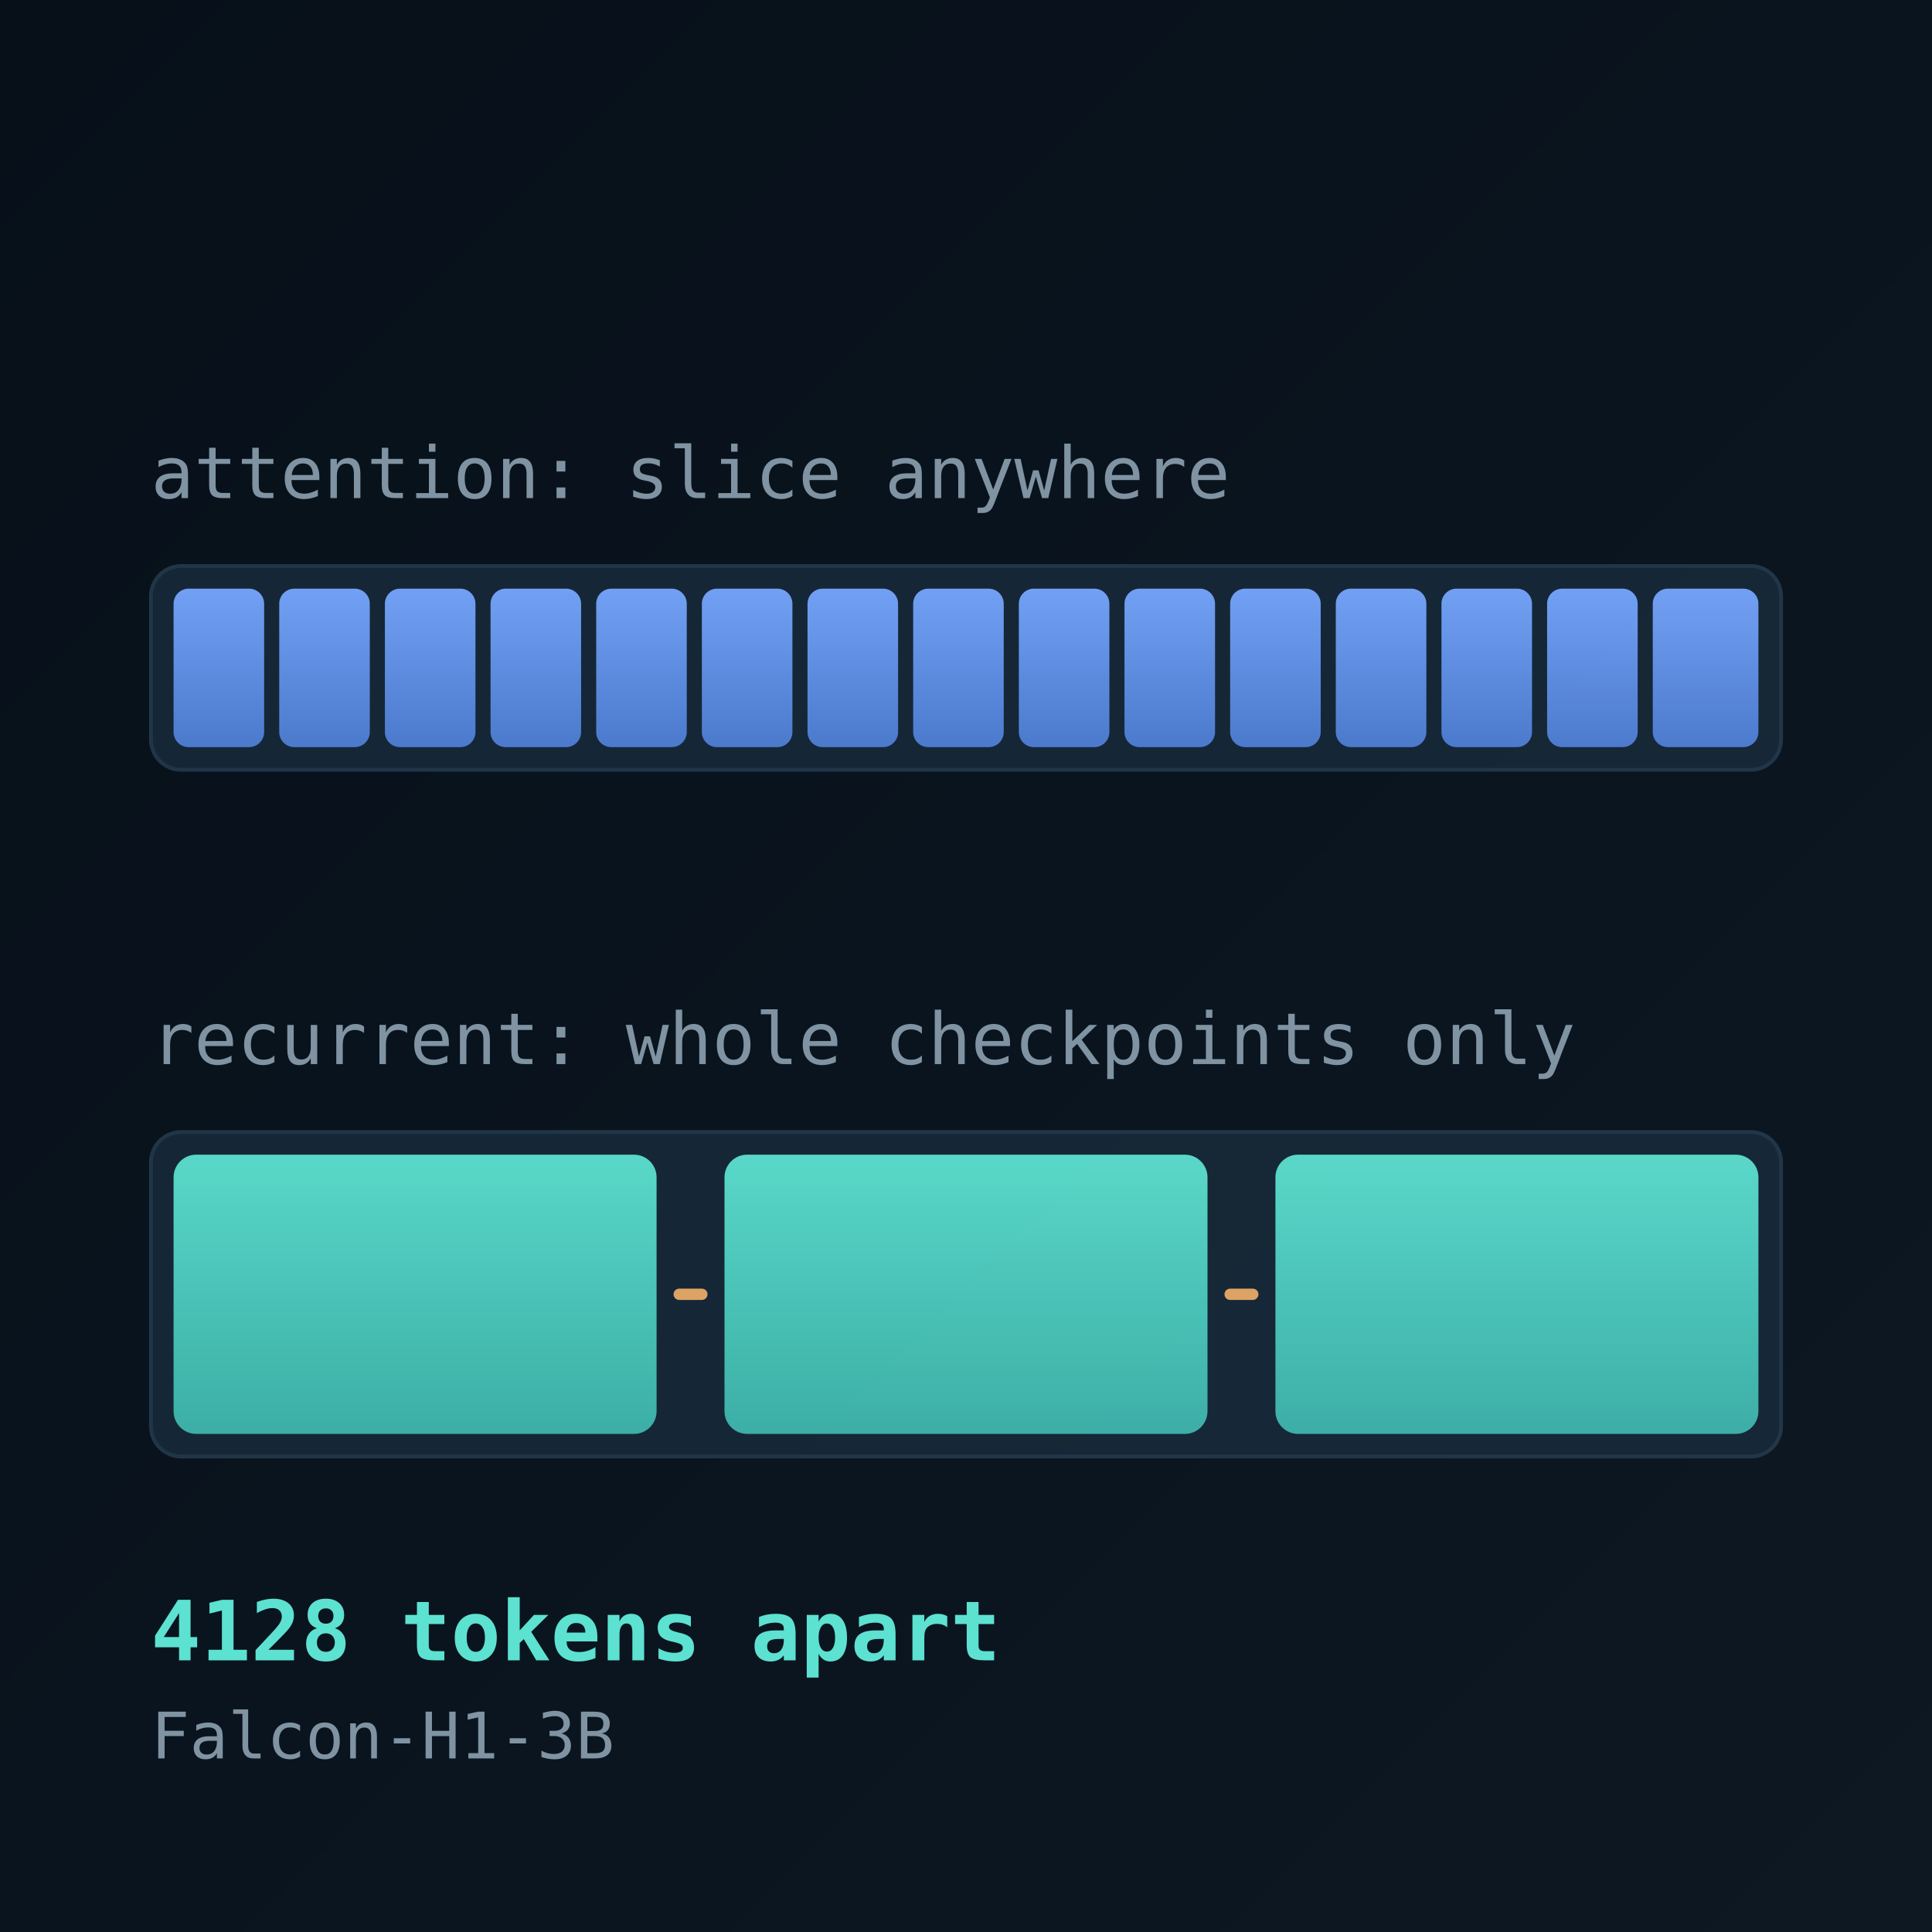
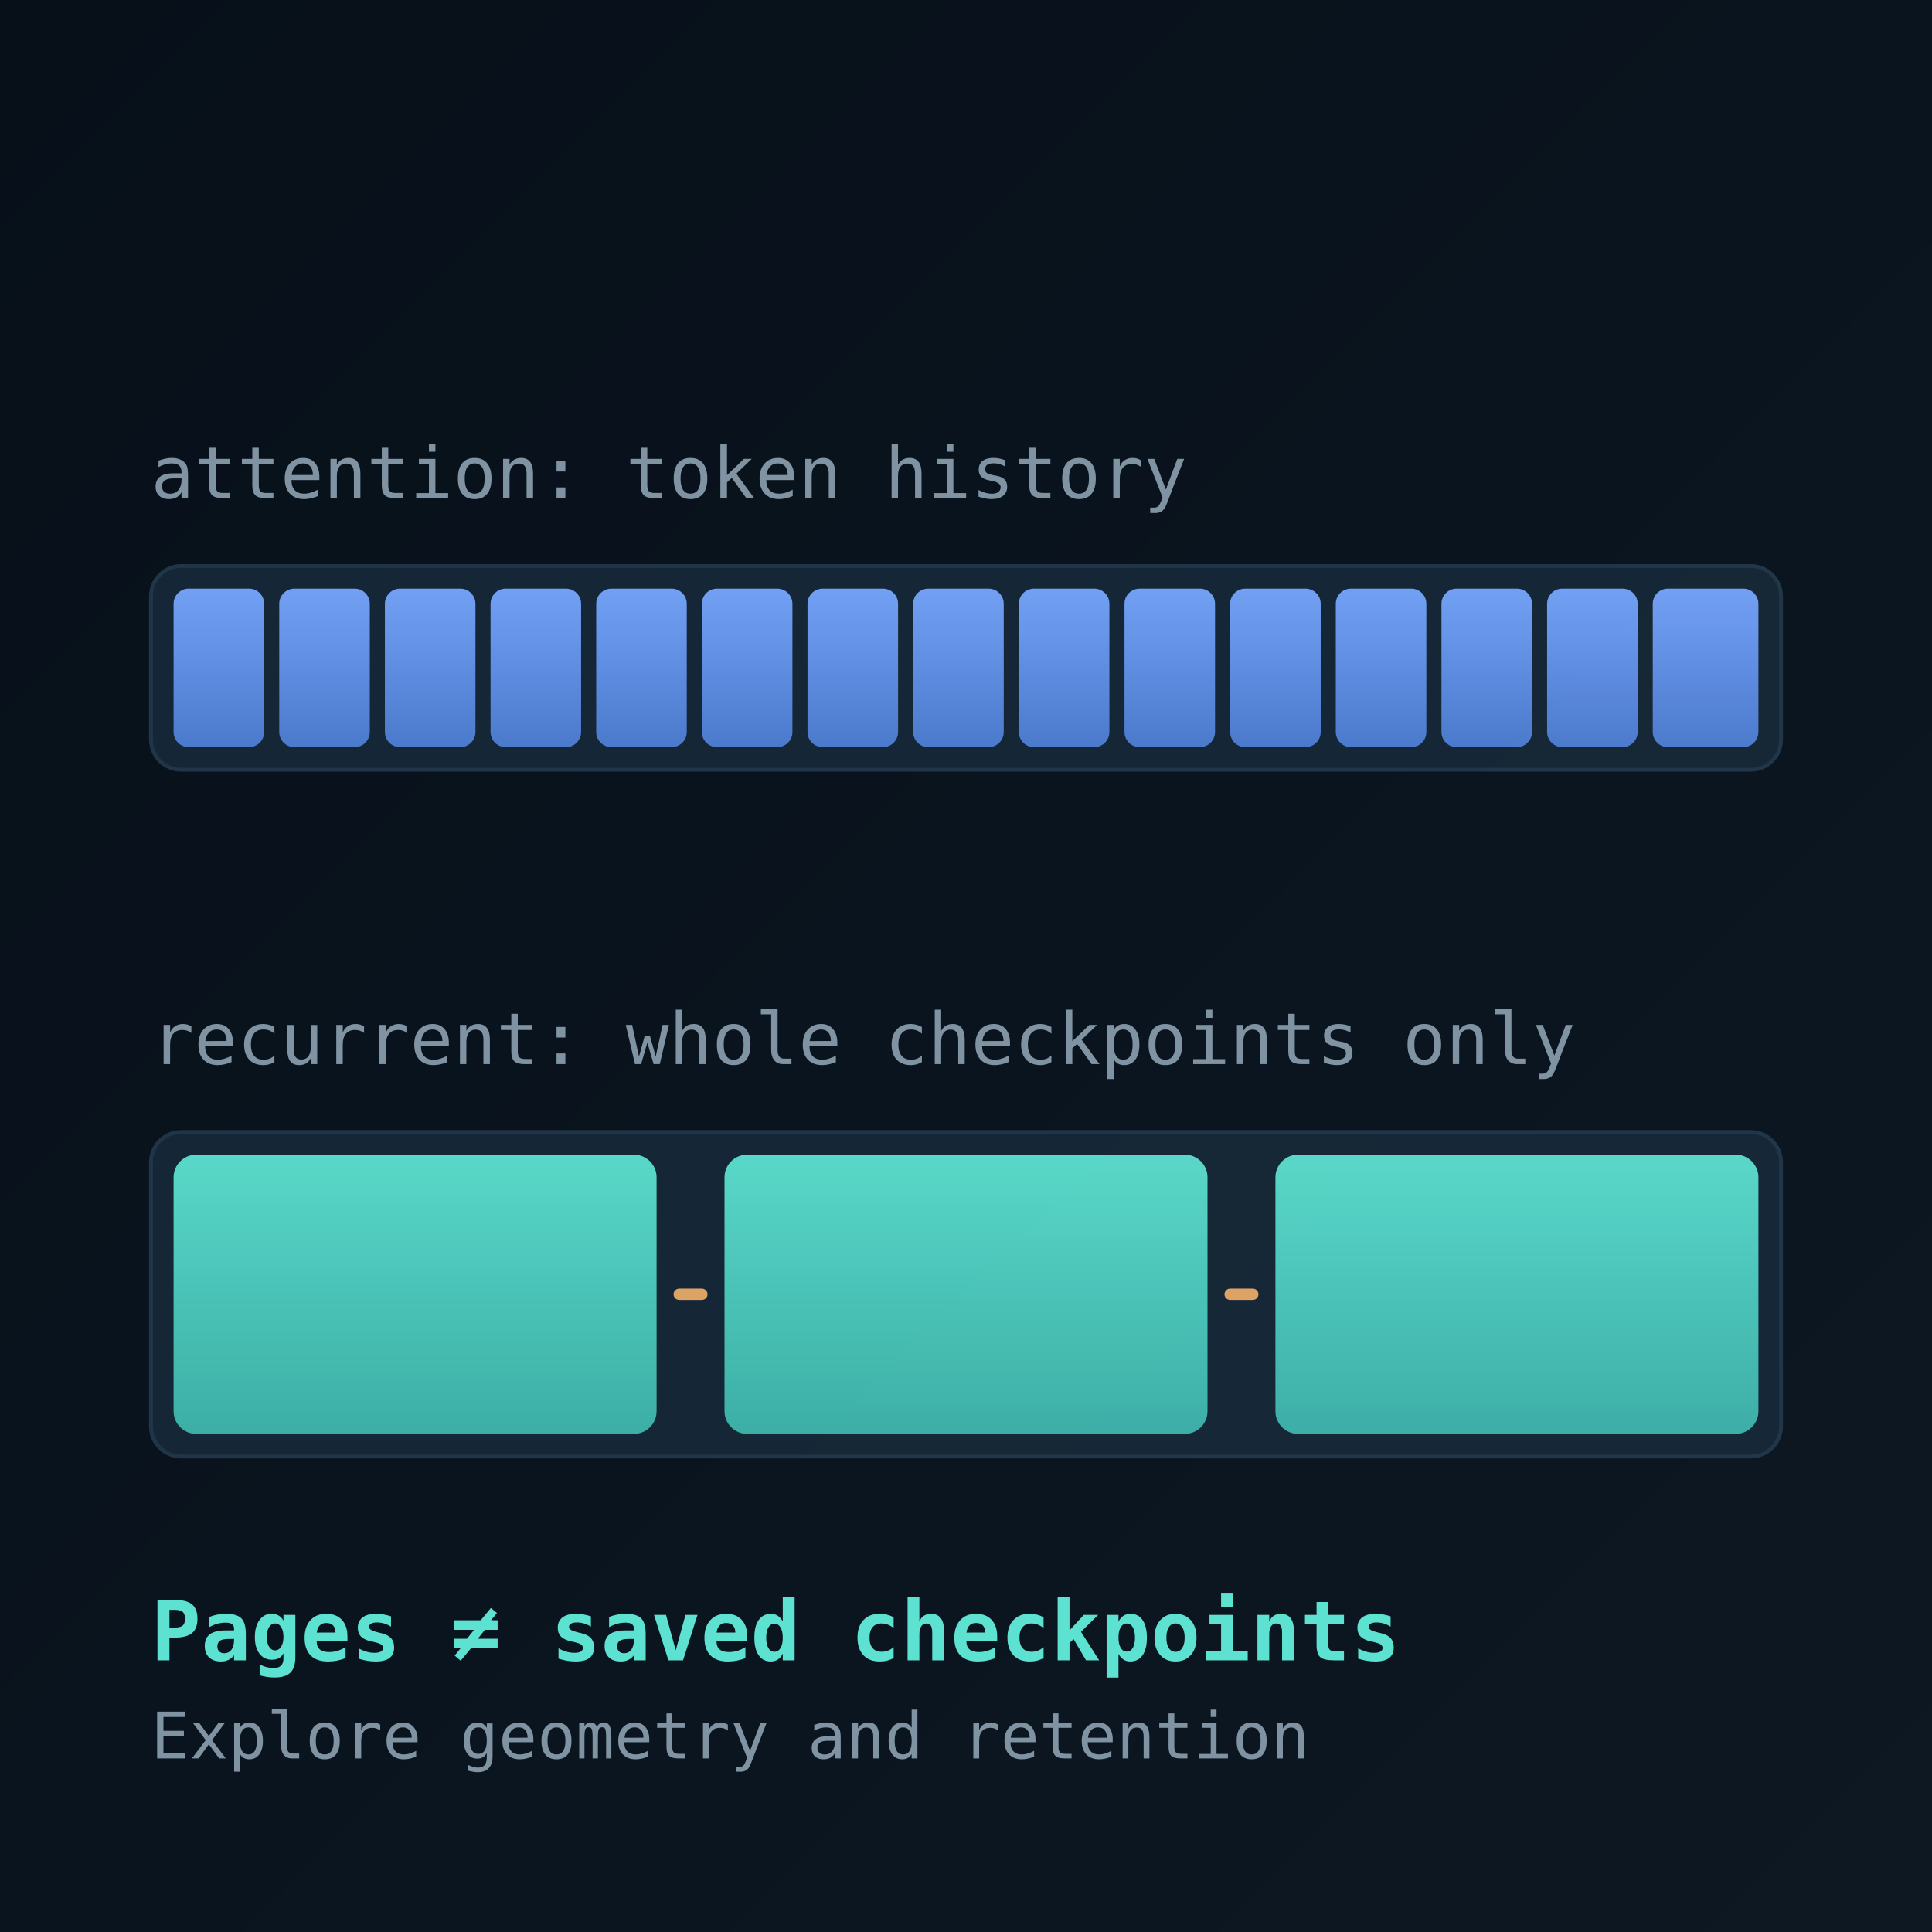
<svg xmlns="http://www.w3.org/2000/svg" viewBox="0 0 512 512" width="512" height="512" role="img" aria-label="Sparse recurrent checkpoints against dense attention blocks">
  <defs>
    <linearGradient id="bg" x1="0" y1="0" x2="1" y2="1">
      <stop offset="0" stop-color="#071019" />
      <stop offset="1" stop-color="#0d1823" />
    </linearGradient>
    <linearGradient id="rec" x1="0" y1="0" x2="0" y2="1">
      <stop offset="0" stop-color="#5de1d1" />
      <stop offset="1" stop-color="#3fb6ad" />
    </linearGradient>
    <linearGradient id="attn" x1="0" y1="0" x2="0" y2="1">
      <stop offset="0" stop-color="#77a7ff" />
      <stop offset="1" stop-color="#4f7fd6" />
    </linearGradient>
  </defs>
  <rect width="512" height="512" fill="url(#bg)" />
  <g opacity="0.95">
    <rect x="40" y="150" width="432" height="54" rx="8" fill="#162838" stroke="#22384a" />
    <g fill="url(#attn)">
      <rect x="46" y="156" width="24" height="42" rx="4" />
      <rect x="74" y="156" width="24" height="42" rx="4" />
      <rect x="102" y="156" width="24" height="42" rx="4" />
      <rect x="130" y="156" width="24" height="42" rx="4" />
      <rect x="158" y="156" width="24" height="42" rx="4" />
      <rect x="186" y="156" width="24" height="42" rx="4" />
      <rect x="214" y="156" width="24" height="42" rx="4" />
      <rect x="242" y="156" width="24" height="42" rx="4" />
      <rect x="270" y="156" width="24" height="42" rx="4" />
      <rect x="298" y="156" width="24" height="42" rx="4" />
      <rect x="326" y="156" width="24" height="42" rx="4" />
      <rect x="354" y="156" width="24" height="42" rx="4" />
      <rect x="382" y="156" width="24" height="42" rx="4" />
      <rect x="410" y="156" width="24" height="42" rx="4" />
      <rect x="438" y="156" width="28" height="42" rx="4" />
    </g>
  </g>
  <g opacity="0.95">
    <rect x="40" y="300" width="432" height="86" rx="8" fill="#162838" stroke="#22384a" />
    <rect x="46" y="306" width="128" height="74" rx="6" fill="url(#rec)" />
    <rect x="192" y="306" width="128" height="74" rx="6" fill="url(#rec)" />
    <rect x="338" y="306" width="128" height="74" rx="6" fill="url(#rec)" />
  </g>
  <g stroke="#ffb86c" stroke-width="3" stroke-linecap="round" opacity="0.85">
    <line x1="180" y1="343" x2="186" y2="343" />
    <line x1="326" y1="343" x2="332" y2="343" />
  </g>
  <g fill="#7f93a2" font-family="ui-monospace, Menlo, monospace" font-size="19">
-     <text x="40" y="132">attention: slice anywhere</text>
+     <text x="40" y="132">attention: token history</text>
    <text x="40" y="282">recurrent: whole checkpoints only</text>
  </g>
  <g fill="#5de1d1" font-family="ui-monospace, Menlo, monospace" font-size="22" font-weight="700">
-     <text x="40" y="440">4128 tokens apart</text>
+     <text x="40" y="440">Pages ≠ saved checkpoints</text>
  </g>
  <g fill="#7f93a2" font-family="ui-monospace, Menlo, monospace" font-size="17">
-     <text x="40" y="466">Falcon-H1-3B</text>
+     <text x="40" y="466">Explore geometry and retention</text>
  </g>
</svg>
